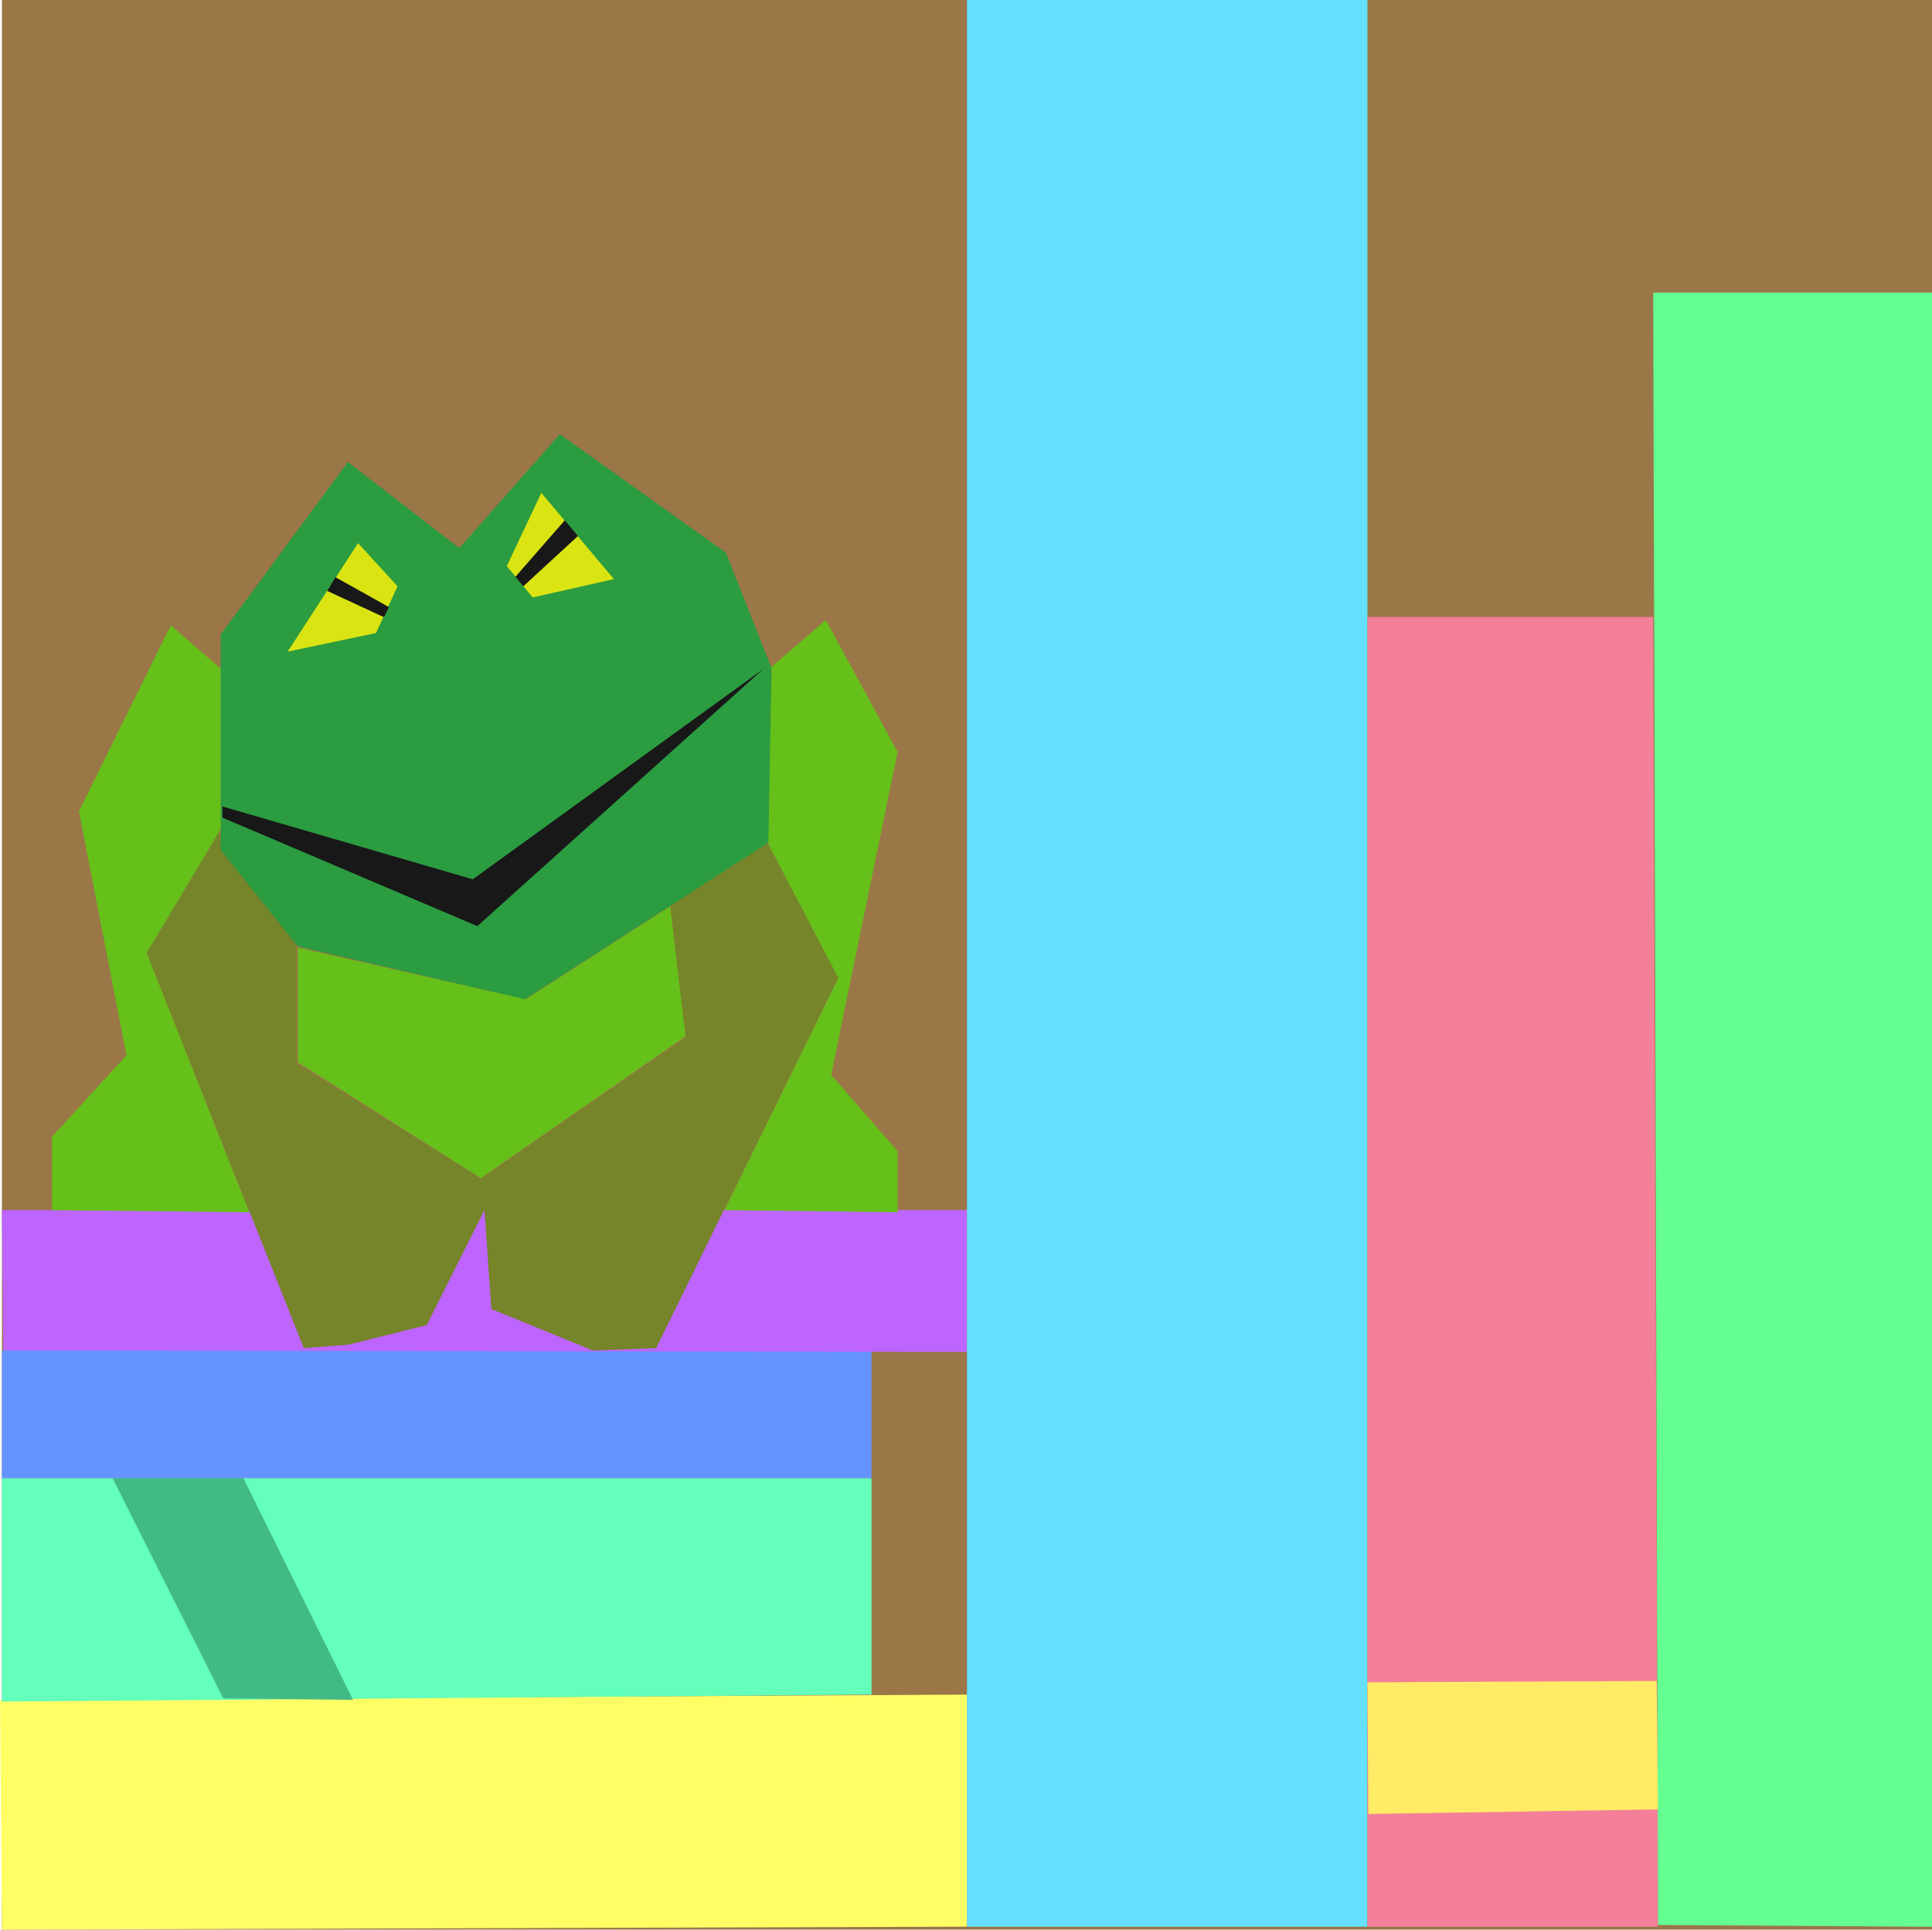
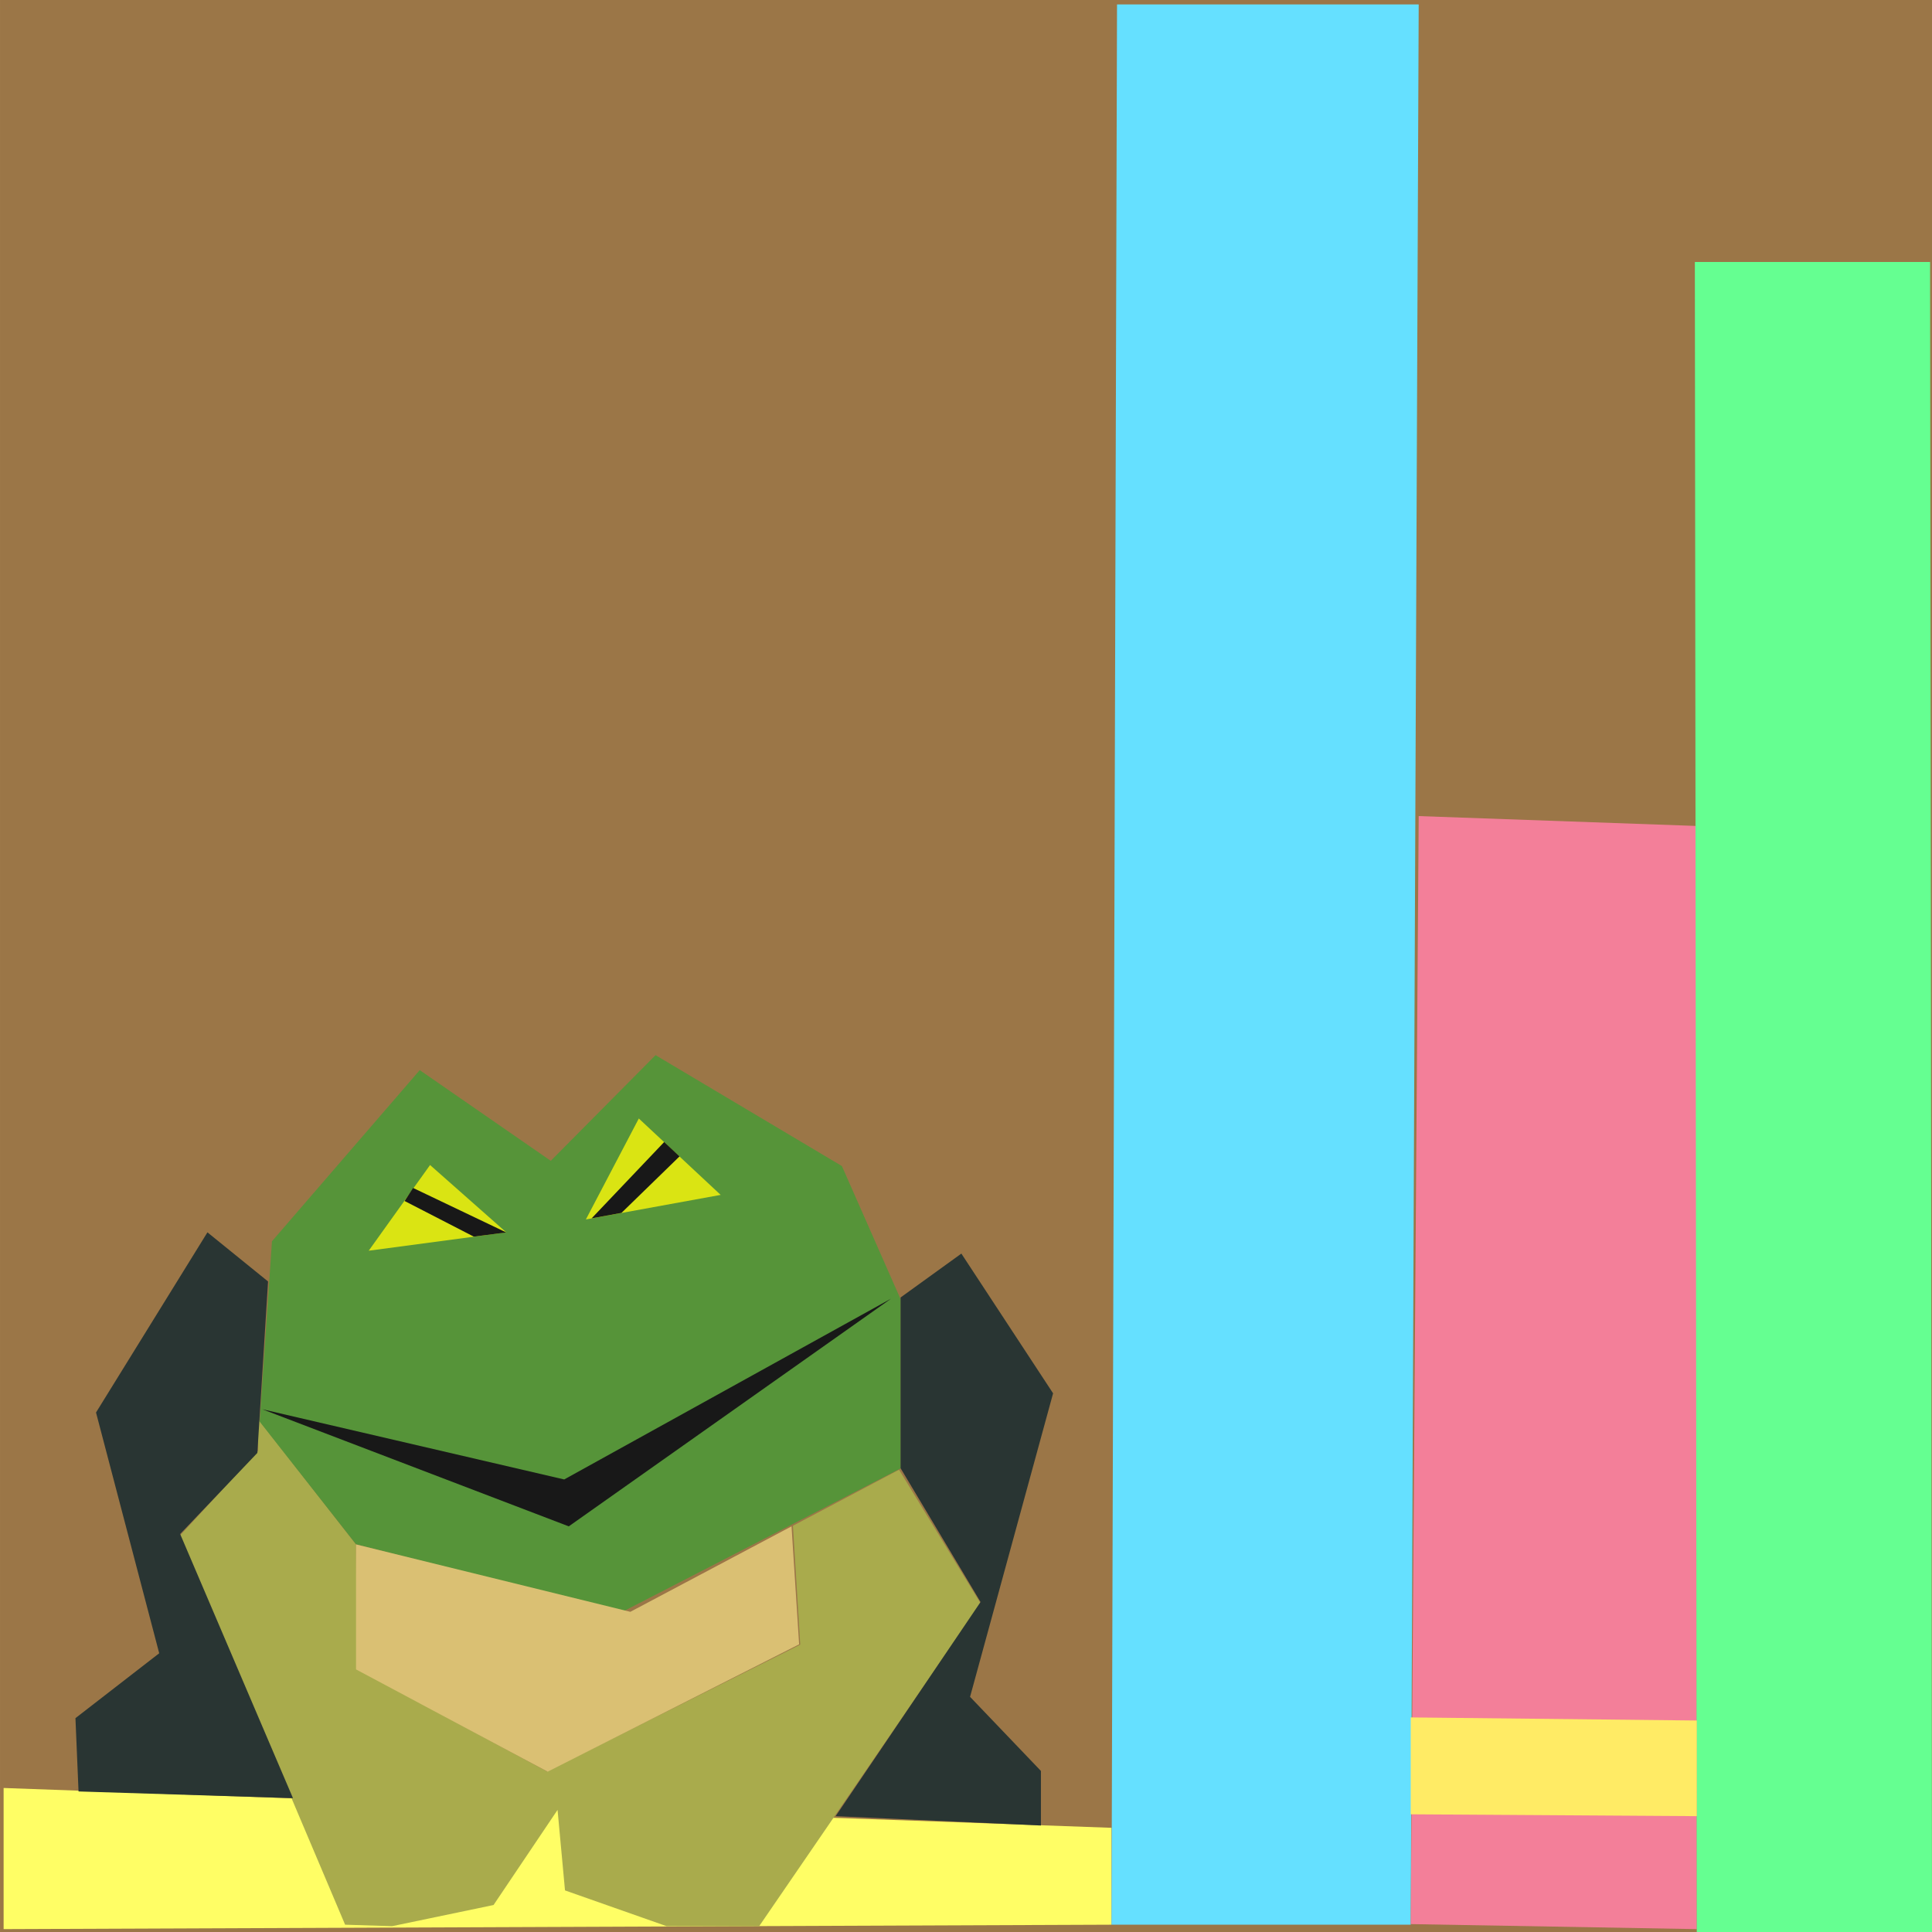
- <svg xmlns="http://www.w3.org/2000/svg" xmlns:xlink="http://www.w3.org/1999/xlink" version="1.1" preserveAspectRatio="xMidYMid meet" viewBox="72.516 29.412 262.262 262" width="262.26" height="262">
+ <svg xmlns="http://www.w3.org/2000/svg" xmlns:xlink="http://www.w3.org/1999/xlink" version="1.1" preserveAspectRatio="xMidYMid meet" viewBox="610.069 182.9 262 262" width="262" height="262">
  <defs>
-     <path d="M72.78 29.41L334.78 29.41L334.78 291.41L72.78 291.41L72.78 29.41Z" id="amD28HSwq" />
-     <path d="M72.52 260.22L203.78 259.5L203.78 291.01L72.78 291.41L72.52 260.22Z" id="f2sbxEQduL" />
-     <path d="M72.78 230.11L190.82 230.11L190.82 259.5L72.78 260.45L72.78 230.11Z" id="a1ZvaRAydW" />
-     <path d="M87.79 230.11L105.55 230.11L120.44 260.22L102.82 260.01L87.79 230.11Z" id="c3L2Y8Tzey" />
-     <path d="M72.78 212.78L190.82 212.78L190.82 230.11L72.78 230.11L72.78 212.78Z" id="b5yrepatRq" />
-     <path d="M72.78 193.72L203.78 193.72L203.78 212.97L72.96 212.78L72.78 193.72Z" id="bA0RO4rBp" />
-     <path d="M203.78 29.41L258.14 29.41L258.14 291.02L203.78 291.02L203.78 29.41Z" id="b6tUlgBJ00" />
-     <path d="M258.14 113.18L296.93 113.18L297.59 291.02L258.14 291.02L258.14 113.18Z" id="b7H2cObo5t" />
-     <path d="M296.93 69.14L334.78 69.14L334.78 291.02L297.59 290.78L296.93 69.14Z" id="a8v1VIYey" />
-     <path d="M258.14 257.83L297.4 257.65L297.59 275.09L258.26 275.71L258.14 257.83Z" id="b1e66FBvU8" />
-     <path d="M102.68 144.58L112.77 157.69L112.77 173.8L137.81 189.45L165.51 170.36L163.47 152.05L176.62 143.76L186.32 162.07L161.59 212.46L152.99 212.78L139.21 207.14L138.28 193.72L130.45 209.33L119.81 211.99L113.76 212.46L92.42 158.78L102.13 142.35L102.68 144.58Z" id="h1bZP7jblk" />
-     <path d="M112.95 157.91L143.76 165.1L176.89 143.78L177.26 120.15L171.05 104.44L148.51 88.36L134.87 103.83L119.74 92.14L102.47 115.57L102.47 144.81L112.95 157.91Z" id="b1gekIl3Rq" />
-     <path d="M143.88 165.1L163.49 152.47L165.57 170.13L137.79 189.38L112.95 173.66L112.95 158.07L143.88 165.1Z" id="c3Luz5TMj" />
-     <path d="M92.42 158.8L106.37 194.01L79.57 193.72L79.57 183.77L89.68 172.69L83.23 139.56L95.7 114.31L102.47 120.19L102.47 142L92.42 158.8Z" id="a8g2arj2eT" />
-     <path d="M186.32 162.2L176.82 144.05L177.26 119.94L184.62 113.6L194.36 131.51L185.35 175.36L194.36 185.71L194.36 194.01L170.85 193.72L186.32 162.2Z" id="b4dYLc8fCd" />
-     <path d="M102.71 140.43L137.31 155.16L176.14 120.24L136.7 148.8L102.71 138.91L102.71 140.43Z" id="fM6RQN6bf" />
-     <path d="M111.56 117.89L123.56 115.36L126.48 109.02L121.12 103.16L111.56 117.89Z" id="a2uGJqfMhU" />
-     <path d="M116.93 109.64L124.63 113.21L125.31 111.84L118.05 107.78L116.93 109.64Z" id="c8Q2qEL8KX" />
-     <path d="M141.31 106.28L144.83 110.53L155.85 108.04L146 96.33L141.31 106.28Z" id="amVsyVQAw" />
-     <path d="M143.55 109.02L150.97 102.19L149.19 100.05L142.48 107.73L143.55 109.02Z" id="aYSEI5yU" />
+     <path d="M610.07 182.9L872.07 182.9L872.07 444.9L610.07 444.9L610.07 182.9Z" id="bxkxQu60B" />
+     <path d="M610.56 425.37L760.8 430.77L760.8 443.91L610.56 444.51L610.56 425.37Z" id="a13oysDpYF" />
+     <path d="M761.55 183.5L802.46 183.5L801.38 443.91L760.8 443.91L761.55 183.5Z" id="aj2RqXXMT" />
+     <path d="M802.46 293.57L840.17 294.91L840.17 444.51L801.38 443.83L802.46 293.57Z" id="d44zfzBkQ6" />
+     <path d="M839.91 218.43L871.81 218.43L872.07 444.9L840.17 444.9L839.91 218.43Z" id="aYmq07n8h" />
+     <path d="M801.38 415.8L840.17 416.22L840.17 429.19L801.38 428.94L801.38 415.8Z" id="b1WtcnvjP5" />
+     <path d="M645.07 375.35L658.35 392.34L658.48 409.25L684.25 423.13L718.59 405.93L717.6 389.81L731.99 382.21L743.04 400.32L713.02 444.11L700.47 444.11L686.69 439.26L685.68 428.34L677 441.24L663.24 444.11L656.87 443.91L634.5 391.11L645.07 379.66L645.07 375.35Z" id="bu91CwI4f" />
+     <path d="M658.35 392.32L694.47 401.48L732.22 382.03L732.22 359.13L724.24 341.03L698.97 325.99L684.76 340.32L666.99 328.02L646.95 351.23L645.28 375.68L658.35 392.32Z" id="esNddQSPM" />
+     <path d="M695.55 401.48L717.41 389.89L718.44 405.89L684.34 423.16L658.35 409.29L658.35 392.34L695.55 401.48Z" id="a1k5BDbtTe" />
+     <path d="M634.5 390.93L649.8 426.75L620.72 425.84L620.3 415.9L631.66 407.1L623.09 374.45L638.2 350.02L646.42 356.68L644.97 379.93L634.5 390.93Z" id="am9EDcCxv" />
+     <path d="M743.04 400.15L732.2 382.01L732.2 358.85L740.44 352.9L752.88 371.85L741.62 413.01L751.23 423.06L751.23 430.46L723.39 429.19L743.04 400.15Z" id="c1cODDNpa" />
+     <path d="M645.64 374.01L687.2 389.89L730.91 359.01L686.58 383.53L645.64 374.01Z" id="jgveddljx" />
+     <path d="M660.07 352.51L678.72 350.02L668.39 340.89L660.07 352.51Z" id="b1W47pMxU0" />
+     <path d="M664.94 345.77L674.32 350.6L678.72 350.03L666.09 344L664.94 345.77Z" id="a4WkmguEi" />
+     <path d="M689.52 348.27L707.8 344.94L696.7 334.58L689.52 348.27Z" id="f7ttNsEKL" />
+     <path d="M694.35 347.38L702.22 339.72L700.14 337.77L690.3 348.12L694.35 347.38Z" id="mpDGtQbLb" />
  </defs>
  <g>
    <g>
      <g>
-         <use xlink:href="#amD28HSwq" opacity="1" fill="#9b7647" fill-opacity="1" />
+         <use xlink:href="#bxkxQu60B" opacity="1" fill="#9b7647" fill-opacity="1" />
      </g>
      <g>
-         <use xlink:href="#f2sbxEQduL" opacity="1" fill="#fffe65" fill-opacity="1" />
+         <use xlink:href="#a13oysDpYF" opacity="1" fill="#fffe65" fill-opacity="1" />
      </g>
      <g>
-         <use xlink:href="#a1ZvaRAydW" opacity="1" fill="#65ffbc" fill-opacity="1" />
+         <use xlink:href="#aj2RqXXMT" opacity="1" fill="#65e0ff" fill-opacity="1" />
      </g>
      <g>
-         <use xlink:href="#c3L2Y8Tzey" opacity="1" fill="#42ba86" fill-opacity="1" />
+         <use xlink:href="#d44zfzBkQ6" opacity="1" fill="#f37f99" fill-opacity="1" />
      </g>
      <g>
-         <use xlink:href="#b5yrepatRq" opacity="1" fill="#6594ff" fill-opacity="1" />
+         <use xlink:href="#aYmq07n8h" opacity="1" fill="#65ff91" fill-opacity="1" />
      </g>
      <g>
-         <use xlink:href="#bA0RO4rBp" opacity="1" fill="#be65ff" fill-opacity="1" />
+         <use xlink:href="#b1WtcnvjP5" opacity="1" fill="#ffeb65" fill-opacity="1" />
      </g>
      <g>
-         <use xlink:href="#b6tUlgBJ00" opacity="1" fill="#65e0ff" fill-opacity="1" />
+         <use xlink:href="#bu91CwI4f" opacity="1" fill="#a9ab4c" fill-opacity="1" />
      </g>
      <g>
-         <use xlink:href="#b7H2cObo5t" opacity="1" fill="#f37f99" fill-opacity="1" />
+         <use xlink:href="#esNddQSPM" opacity="1" fill="#569439" fill-opacity="1" />
      </g>
      <g>
-         <use xlink:href="#a8v1VIYey" opacity="1" fill="#65ff91" fill-opacity="1" />
+         <use xlink:href="#a1k5BDbtTe" opacity="1" fill="#dac073" fill-opacity="1" />
      </g>
      <g>
-         <use xlink:href="#b1e66FBvU8" opacity="1" fill="#ffeb65" fill-opacity="1" />
+         <use xlink:href="#am9EDcCxv" opacity="1" fill="#293533" fill-opacity="1" />
      </g>
      <g>
-         <use xlink:href="#h1bZP7jblk" opacity="1" fill="#76842a" fill-opacity="1" />
+         <use xlink:href="#c1cODDNpa" opacity="1" fill="#293533" fill-opacity="1" />
      </g>
      <g>
-         <use xlink:href="#b1gekIl3Rq" opacity="1" fill="#2b9c40" fill-opacity="1" />
+         <use xlink:href="#jgveddljx" opacity="1" fill="#181818" fill-opacity="1" />
      </g>
      <g>
-         <use xlink:href="#c3Luz5TMj" opacity="1" fill="#65c019" fill-opacity="1" />
+         <use xlink:href="#b1W47pMxU0" opacity="1" fill="#dae413" fill-opacity="1" />
      </g>
      <g>
-         <use xlink:href="#a8g2arj2eT" opacity="1" fill="#65c019" fill-opacity="1" />
+         <use xlink:href="#a4WkmguEi" opacity="1" fill="#181818" fill-opacity="1" />
      </g>
      <g>
-         <use xlink:href="#b4dYLc8fCd" opacity="1" fill="#65c019" fill-opacity="1" />
+         <use xlink:href="#f7ttNsEKL" opacity="1" fill="#dae413" fill-opacity="1" />
      </g>
      <g>
-         <use xlink:href="#fM6RQN6bf" opacity="1" fill="#181818" fill-opacity="1" />
-       </g>
-       <g>
-         <use xlink:href="#a2uGJqfMhU" opacity="1" fill="#dae413" fill-opacity="1" />
-       </g>
-       <g>
-         <use xlink:href="#c8Q2qEL8KX" opacity="1" fill="#181818" fill-opacity="1" />
-       </g>
-       <g>
-         <use xlink:href="#amVsyVQAw" opacity="1" fill="#dae413" fill-opacity="1" />
-       </g>
-       <g>
-         <use xlink:href="#aYSEI5yU" opacity="1" fill="#181818" fill-opacity="1" />
+         <use xlink:href="#mpDGtQbLb" opacity="1" fill="#181818" fill-opacity="1" />
      </g>
    </g>
  </g>
</svg>
